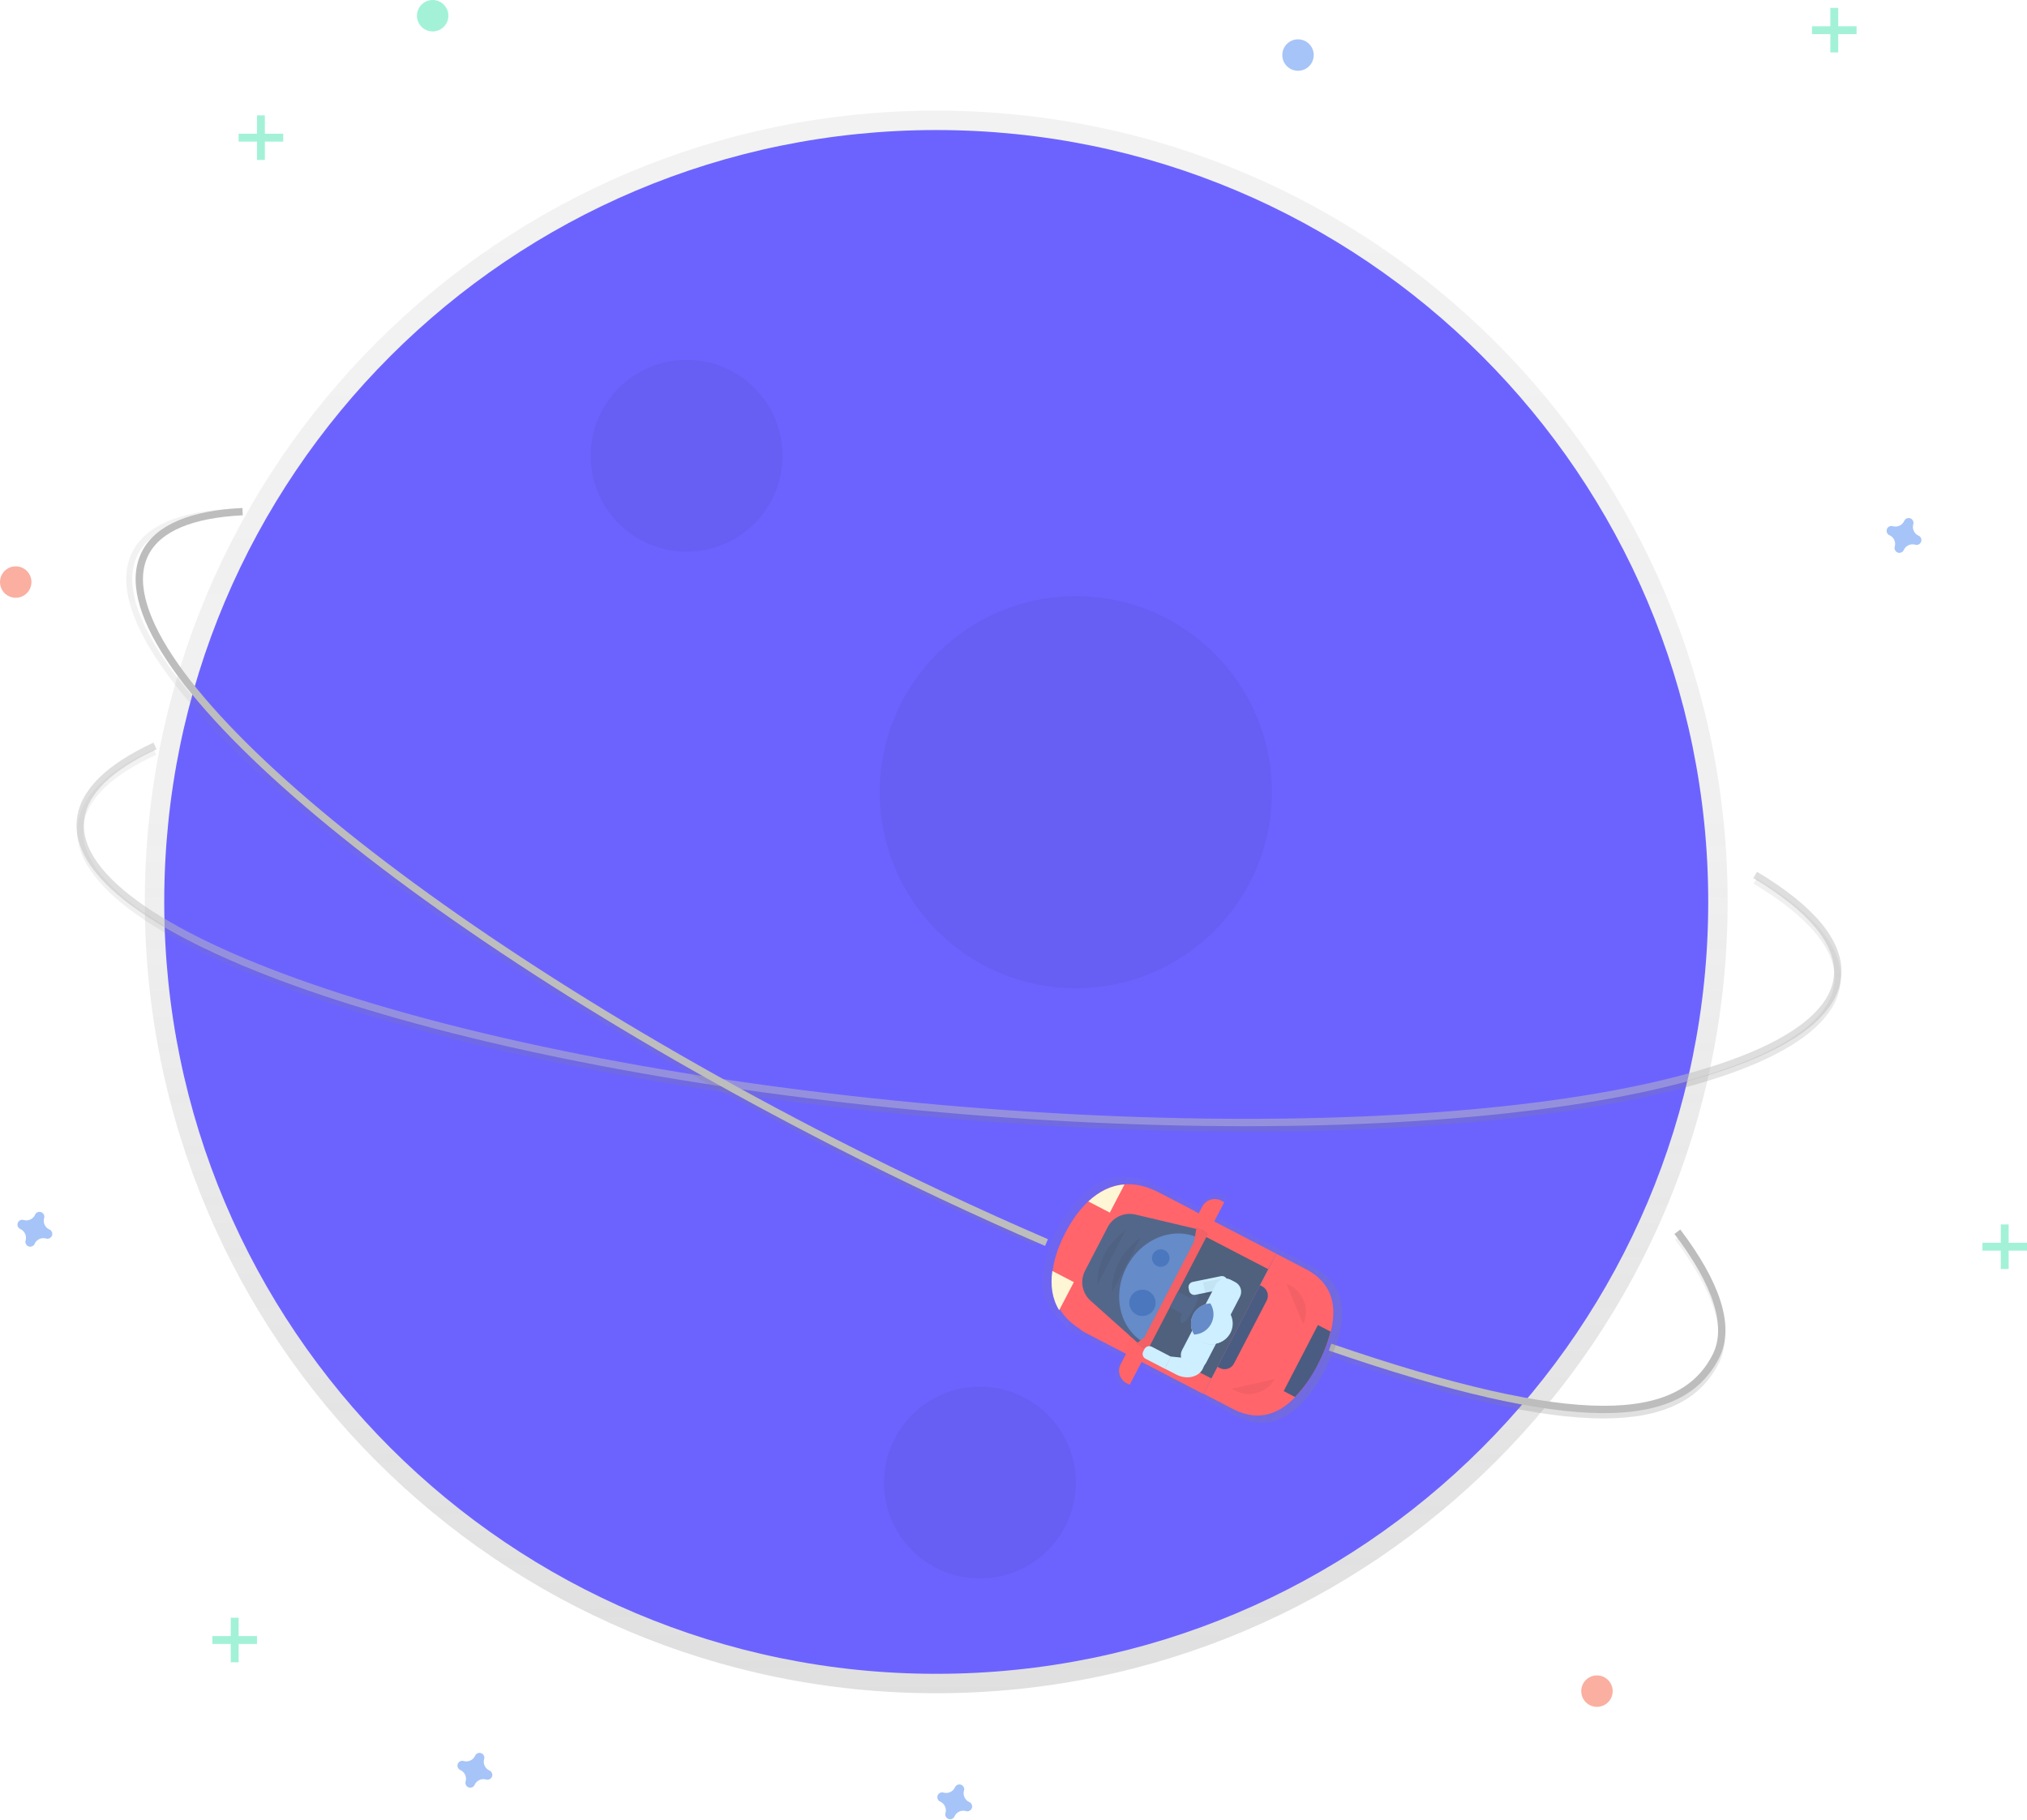
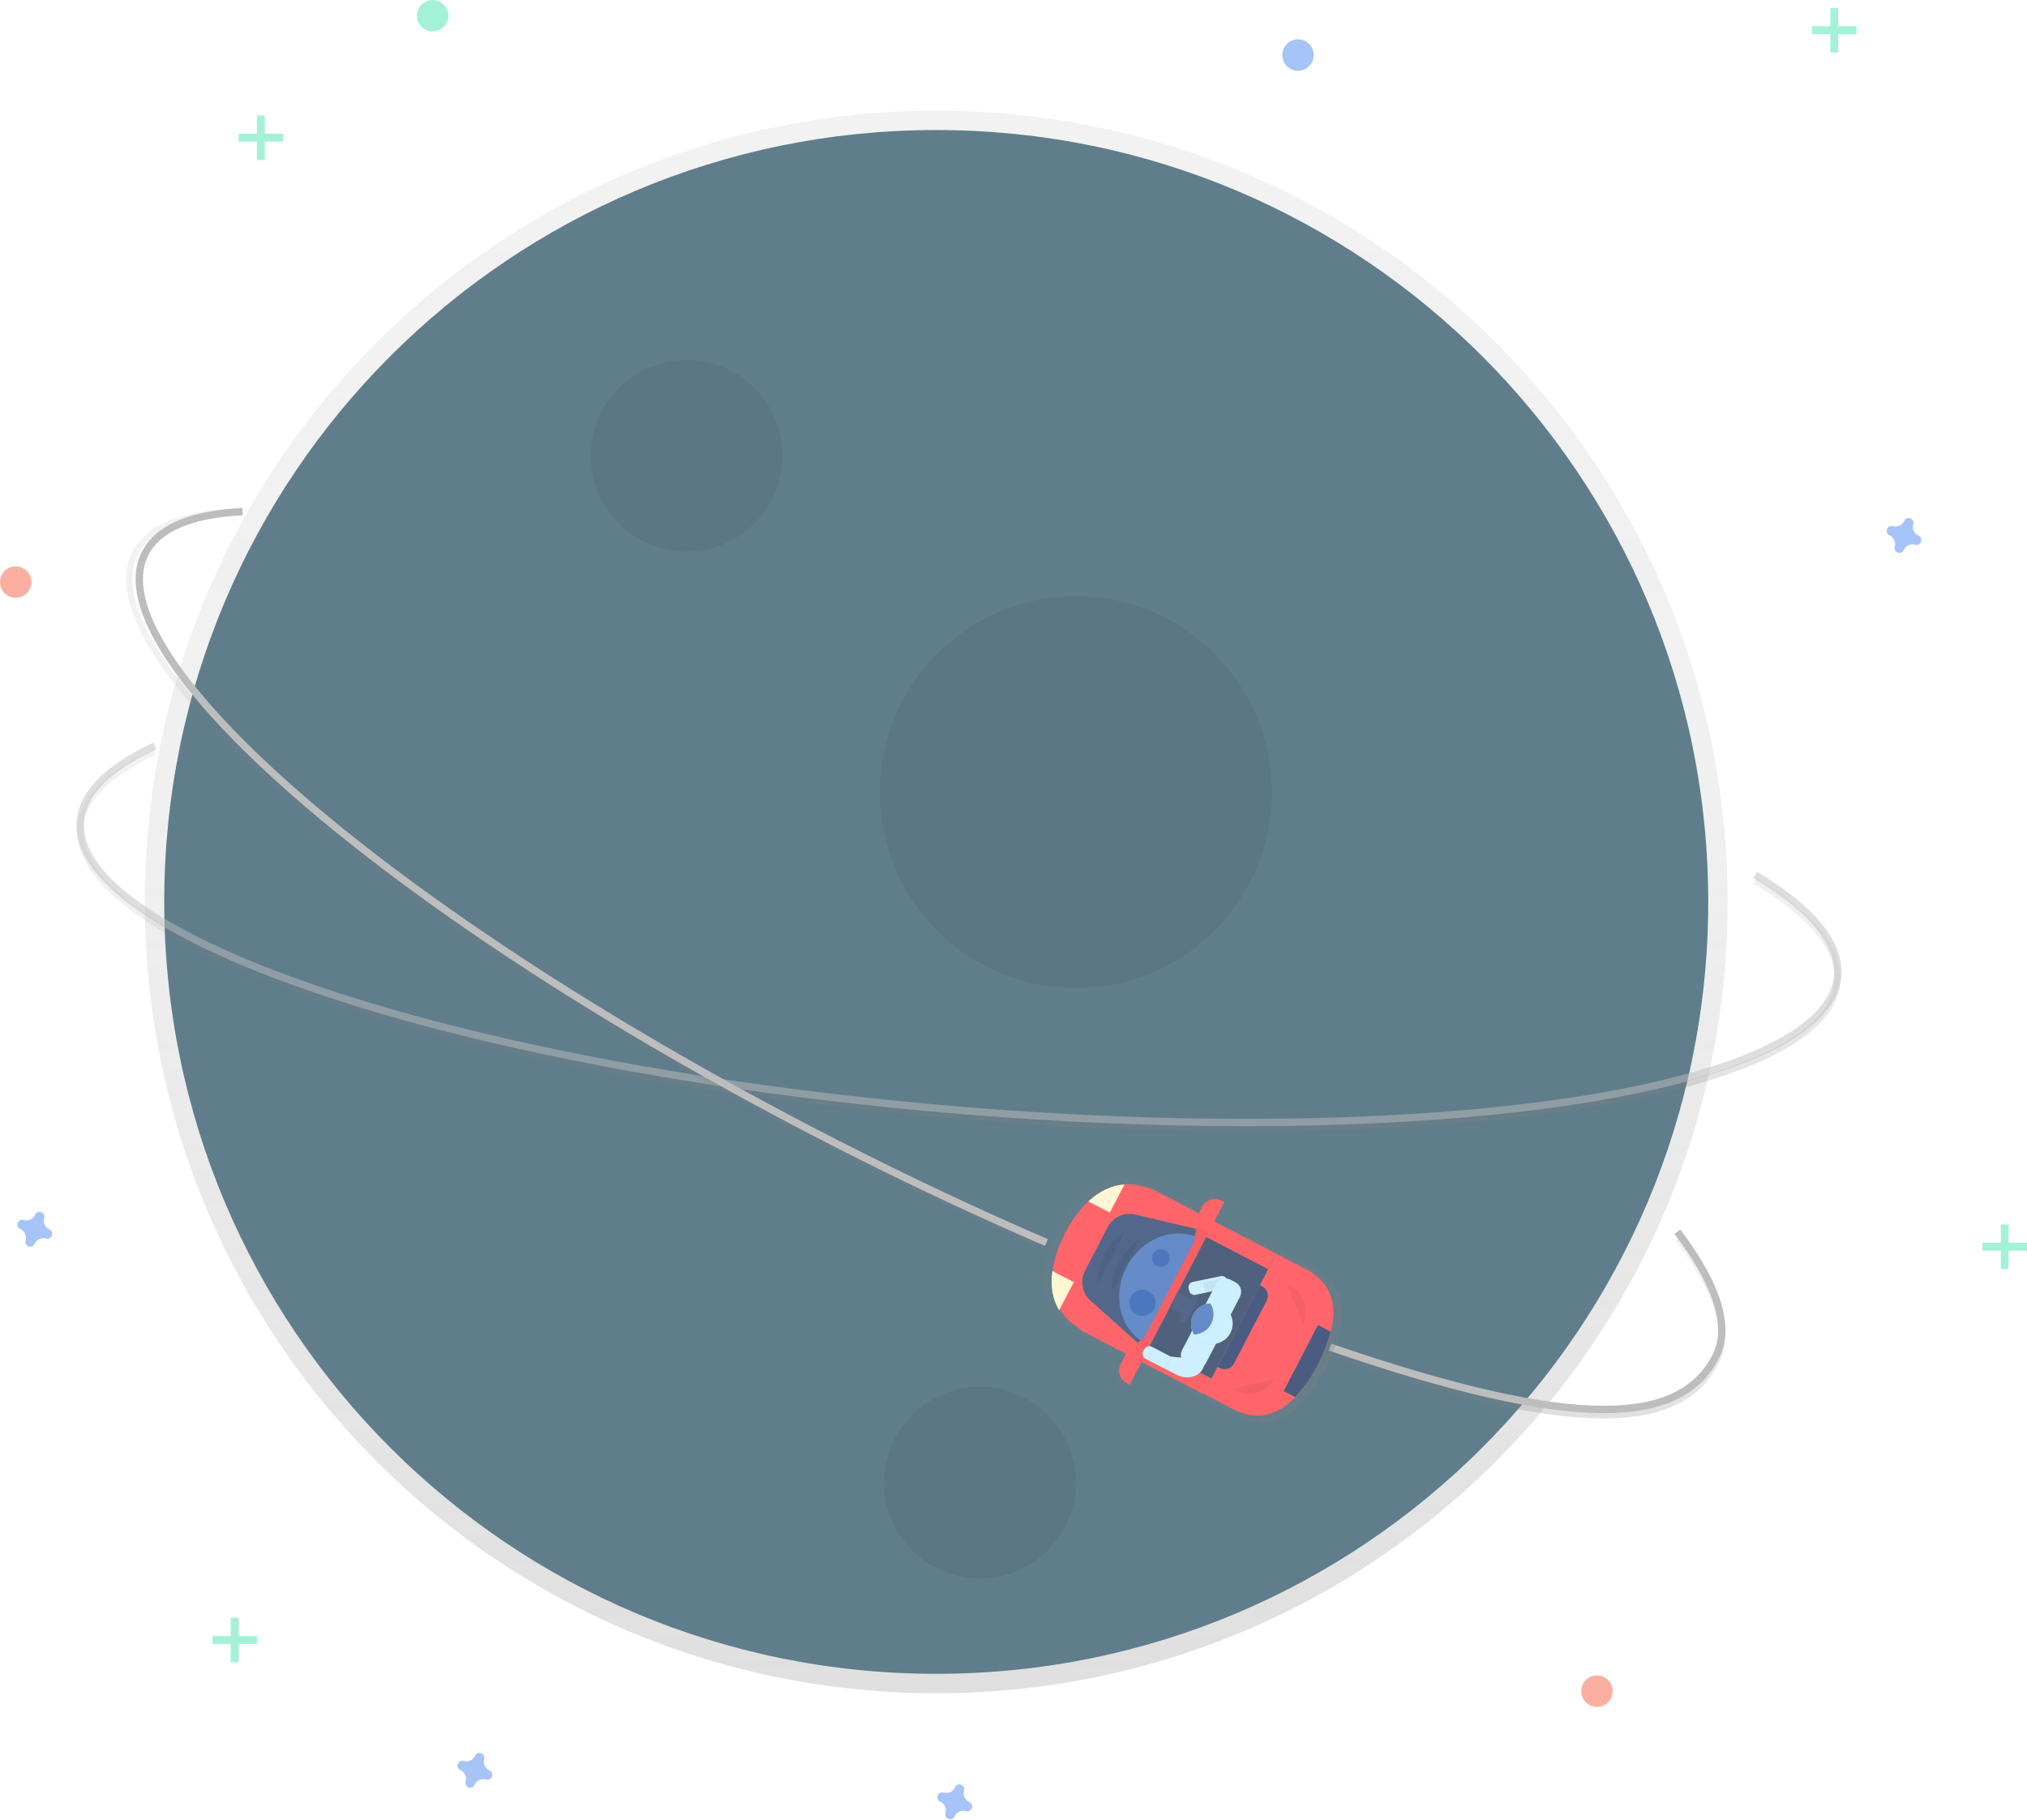
<svg xmlns="http://www.w3.org/2000/svg" xmlns:xlink="http://www.w3.org/1999/xlink" id="8abbfe23-26e0-4ef7-83d7-6944c41cdadc" data-name="Layer 1" width="829" height="744.16" viewBox="0 0 829 744.16">
  <defs>
    <linearGradient id="8d3987ee-7da6-4397-b7c6-fc969519ed63" x1="382.9" y1="692.59" x2="382.9" y2="45.25" gradientUnits="userSpaceOnUse">
      <stop offset="0" stop-color="gray" stop-opacity="0.25" />
      <stop offset="0.54" stop-color="gray" stop-opacity="0.12" />
      <stop offset="1" stop-color="gray" stop-opacity="0.1" />
    </linearGradient>
    <linearGradient id="41a98616-cc8d-45ca-bf5b-bcdeacba7b4f" x1="577.21" y1="539.76" x2="577.21" y2="383.34" xlink:href="#8d3987ee-7da6-4397-b7c6-fc969519ed63" />
    <linearGradient id="cbeba5be-4290-4dae-bc1b-44a303762a01" x1="422.99" y1="586.26" x2="422.99" y2="284.95" xlink:href="#8d3987ee-7da6-4397-b7c6-fc969519ed63" />
    <linearGradient id="d7c56f50-4219-4953-bdbb-ce8107747d0c" x1="809.48" y1="657.06" x2="809.48" y2="582.42" xlink:href="#8d3987ee-7da6-4397-b7c6-fc969519ed63" />
    <linearGradient id="65800a0c-0f7d-440b-866d-d9a2d0291c31" x1="728.61" y1="677.75" x2="728.61" y2="553.95" gradientTransform="translate(-210.42 971.61) rotate(-62.55)" xlink:href="#8d3987ee-7da6-4397-b7c6-fc969519ed63" />
  </defs>
  <circle cx="382.9" cy="368.92" r="323.67" fill="url(#8d3987ee-7da6-4397-b7c6-fc969519ed63)" />
-   <circle cx="382.9" cy="368.92" r="315.73" fill="#6c63ff" />
+   <circle cx="382.9" cy="368.92" r="315.73" fill="#607d8b" />
  <circle cx="280.81" cy="186.43" r="39.22" opacity="0.05" />
  <circle cx="400.77" cy="606.43" r="39.22" opacity="0.05" />
  <circle cx="439.99" cy="324.03" r="80.19" opacity="0.05" />
  <path d="M694.73,539.76c-39.72,0-82-1.9-125.22-5.72-96.07-8.48-185.62-25.41-252.14-47.66-67-22.43-102.8-47.77-100.72-71.35,1.05-11.94,11.57-22.6,31.25-31.68l1,2.25c-18.82,8.68-28.85,18.65-29.82,29.65s7.35,22.84,24.75,34.82c17.1,11.77,42.09,23.19,74.29,34,66.35,22.2,155.69,39.08,251.58,47.54s186.81,7.49,256-2.74c33.58-5,60.19-11.84,79.09-20.43,19.24-8.74,29.49-18.82,30.47-29.95,1.12-12.67-10.33-26.56-33.1-40.16l1.27-2.13c24,14.33,35.53,28.63,34.3,42.51-2.08,23.59-41.74,42.27-111.66,52.6C788,536.92,743.23,539.75,694.73,539.76Z" transform="translate(-185 -76.87)" fill="url(#41a98616-cc8d-45ca-bf5b-bcdeacba7b4f)" />
  <path d="M902.83,434.76c22.71,13.57,34.91,27.67,33.7,41.33-4.19,47.47-168.46,71.75-366.91,54.23s-355.93-70.2-351.74-117.67c1-11.73,11.85-22,30.53-30.66" transform="translate(-185 -76.87)" fill="none" stroke="#bdbdbd" stroke-miterlimit="10" stroke-width="3" opacity="0.5" />
  <path d="M608.39,586.26c-28.62-12.34-57.83-26.11-86.81-40.94-85.87-43.92-162.52-93.21-215.83-138.81-53.72-45.94-77.36-82.85-66.58-103.94,5.46-10.68,19.21-16.61,40.85-17.64l.12,2.47c-20.7,1-33.74,6.46-38.77,16.29s-1.76,23.93,9.88,41.56c11.43,17.32,30.31,37.3,56.11,59.36C360.52,450.11,437,499.29,522.7,543.12c28.94,14.8,58.09,28.55,86.67,40.87Z" transform="translate(-185 -76.87)" fill="url(#cbeba5be-4290-4dae-bc1b-44a303762a01)" />
  <path d="M613,585.12c-28.09-12.11-57.19-25.79-86.74-40.9C348.89,453.51,222.7,345.57,244.4,303.15c5.36-10.48,19.25-16,39.81-17" transform="translate(-185 -76.87)" fill="none" stroke="#bdbdbd" stroke-miterlimit="10" stroke-width="3" />
  <path d="M840.73,657.06c-26,0-62.67-8.5-112.17-25.56l.81-2.34c94.46,32.54,141.19,33.86,156.25,4.41,5.79-11.32.39-28.49-15.61-49.65l2-1.49c16.86,22.28,22.19,39.87,15.84,52.27C880.2,649.59,865.12,657.05,840.73,657.06Z" transform="translate(-185 -76.87)" fill="url(#d7c56f50-4219-4953-bdbb-ce8107747d0c)" />
  <path d="M871,580.69c16,21.1,22,38.75,15.73,51-14.39,28.13-56.6,31-157.76-3.8" transform="translate(-185 -76.87)" fill="none" stroke="#bdbdbd" stroke-miterlimit="10" stroke-width="3" />
  <g opacity="0.5">
    <rect x="94.38" y="661.7" width="3.22" height="18.23" fill="#47e6b1" />
    <rect x="279.38" y="738.56" width="3.22" height="18.23" transform="translate(843.66 389.83) rotate(90)" fill="#47e6b1" />
  </g>
  <g opacity="0.5">
    <rect x="748.57" y="3.22" width="3.22" height="18.23" fill="#47e6b1" />
    <rect x="933.57" y="80.08" width="3.22" height="18.23" transform="translate(839.37 -922.84) rotate(90)" fill="#47e6b1" />
  </g>
  <g opacity="0.5">
    <rect x="818.28" y="500.83" width="3.22" height="18.23" fill="#47e6b1" />
    <rect x="1003.28" y="577.7" width="3.22" height="18.23" transform="translate(1406.7 -494.94) rotate(90)" fill="#47e6b1" />
  </g>
  <g opacity="0.5">
    <rect x="105.1" y="47.19" width="3.22" height="18.23" fill="#47e6b1" />
    <rect x="290.1" y="124.05" width="3.22" height="18.23" transform="translate(239.88 -235.4) rotate(90)" fill="#47e6b1" />
  </g>
  <path d="M385.22,801.09a3.94,3.94,0,0,1-2.2-4.76,1.89,1.89,0,0,0,.09-.44h0a2,2,0,0,0-3.55-1.31h0a1.89,1.89,0,0,0-.22.39,3.94,3.94,0,0,1-4.76,2.2,1.89,1.89,0,0,0-.44-.09h0a2,2,0,0,0-1.31,3.55h0a1.89,1.89,0,0,0,.39.22,3.94,3.94,0,0,1,2.2,4.76,1.89,1.89,0,0,0-.09.44h0a2,2,0,0,0,3.55,1.31h0a1.89,1.89,0,0,0,.22-.39,3.94,3.94,0,0,1,4.76-2.2,1.89,1.89,0,0,0,.44.09h0a2,2,0,0,0,1.31-3.55h0A1.89,1.89,0,0,0,385.22,801.09Z" transform="translate(-185 -76.87)" fill="#4d8af0" opacity="0.5" />
  <path d="M581.47,814a3.94,3.94,0,0,1-2.2-4.76,1.89,1.89,0,0,0,.09-.44h0a2,2,0,0,0-3.55-1.31h0a1.89,1.89,0,0,0-.22.39,3.94,3.94,0,0,1-4.76,2.2,1.89,1.89,0,0,0-.44-.09h0a2,2,0,0,0-1.31,3.55h0a1.89,1.89,0,0,0,.39.22,3.94,3.94,0,0,1,2.2,4.76,1.89,1.89,0,0,0-.09.44h0a2,2,0,0,0,3.55,1.31h0a1.89,1.89,0,0,0,.22-.39,3.94,3.94,0,0,1,4.76-2.2,1.89,1.89,0,0,0,.44.09h0a2,2,0,0,0,1.31-3.55h0A1.89,1.89,0,0,0,581.47,814Z" transform="translate(-185 -76.87)" fill="#4d8af0" opacity="0.5" />
  <path d="M969.7,296a3.94,3.94,0,0,1-2.2-4.76,1.89,1.89,0,0,0,.09-.44h0a2,2,0,0,0-3.55-1.31h0a1.89,1.89,0,0,0-.22.39,3.94,3.94,0,0,1-4.76,2.2,1.89,1.89,0,0,0-.44-.09h0a2,2,0,0,0-1.31,3.55h0a1.89,1.89,0,0,0,.39.22,3.94,3.94,0,0,1,2.2,4.76,1.89,1.89,0,0,0-.09.44h0a2,2,0,0,0,3.55,1.31h0a1.89,1.89,0,0,0,.22-.39,3.94,3.94,0,0,1,4.76-2.2,1.89,1.89,0,0,0,.44.09h0a2,2,0,0,0,1.31-3.55h0A1.89,1.89,0,0,0,969.7,296Z" transform="translate(-185 -76.87)" fill="#4d8af0" opacity="0.5" />
  <path d="M205.26,579.8a3.94,3.94,0,0,1-2.2-4.76,1.89,1.89,0,0,0,.09-.44h0a2,2,0,0,0-3.55-1.31h0a1.89,1.89,0,0,0-.22.39,3.94,3.94,0,0,1-4.76,2.2,1.89,1.89,0,0,0-.44-.09h0a2,2,0,0,0-1.31,3.55h0a1.89,1.89,0,0,0,.39.22,3.94,3.94,0,0,1,2.2,4.76,1.89,1.89,0,0,0-.09.44h0a2,2,0,0,0,3.55,1.31h0a1.89,1.89,0,0,0,.22-.39,3.94,3.94,0,0,1,4.76-2.2,1.89,1.89,0,0,0,.44.09h0a2,2,0,0,0,1.31-3.55h0A1.89,1.89,0,0,0,205.26,579.8Z" transform="translate(-185 -76.87)" fill="#4d8af0" opacity="0.5" />
  <circle cx="6.43" cy="238.08" r="6.43" fill="#f55f44" opacity="0.5" />
  <circle cx="530.86" cy="22.52" r="6.43" fill="#4d8af0" opacity="0.5" />
  <circle cx="176.95" cy="6.43" r="6.43" fill="#47e6b1" opacity="0.5" />
  <circle cx="653.12" cy="691.73" r="6.43" fill="#f55f44" opacity="0.5" />
  <path d="M686.59,566.15a7.62,7.62,0,0,0-10.27,3.25l-.78,1.5-1.78-.93-15.91-8.26-3.46-1.8a3,3,0,0,0-1.57-.33c-15.23-5-27.45,4.63-35.33,19.8h0A49.7,49.7,0,0,0,612,596.06l-.18-.09c-.88,6.25-.06,12.11,3,17.07l.26-.51a24.56,24.56,0,0,0,5.82,6.56,2.32,2.32,0,0,0,1.19,1.52l21.78,11.31-1.66,3.19a7.62,7.62,0,0,0,3.25,10.27h0l5.17-10,26.86,13.95,1.76-3.38,1.76-3.38,2.63-5.07.09,0-6.1,11.74L690.48,656c15.64,8.12,27.59-2.31,36.27-18.47l0-.09.53-1,0,0h0l0-.09h0l0,0,.45-.89,0,0c8.3-16.45,10-32.21-5.72-40.36L709.2,588.5l-7.07,13.62-.09,0,3.61-6.95,1.66-3.19,1.85-3.57L682.3,574.41l4.29-8.26Zm-41,58.08.08.07-.09,0Z" transform="translate(-185 -76.87)" fill="url(#65800a0c-0f7d-440b-866d-d9a2d0291c31)" />
  <rect x="650.61" y="597.43" width="57.32" height="28.66" transform="translate(-361.71 855.76) rotate(-62.55)" fill="#4f617d" />
  <path d="M724,634.88l0-.09c-8.21,15.8-19.62,26.25-34.67,18.44l-12.11-6.29L707,589.71,719.1,596C734.15,603.82,732.21,619.08,724,634.88Z" transform="translate(-185 -76.87)" fill="#ff656a" />
  <path d="M724,634.79l0,0,0,0Z" transform="translate(-185 -76.87)" fill="#4a5c81" />
  <path d="M714.65,648.3A55.65,55.65,0,0,0,724,634.84a59.11,59.11,0,0,0,5.17-13.29L724,618.86l-14,27Z" transform="translate(-185 -76.87)" fill="#4a5c81" />
  <path d="M675.15,617.71h37.62a0,0,0,0,1,0,0v1.05a4.32,4.32,0,0,1-4.32,4.32h-29a4.32,4.32,0,0,1-4.32-4.32v-1.05A0,0,0,0,1,675.15,617.71Z" transform="translate(-361.46 873.45) rotate(-62.55)" fill="#4a5c81" />
  <path d="M653.93,599.31h1.4a0,0,0,0,1,0,0v60.9a0,0,0,0,1,0,0h-7.16a0,0,0,0,1,0,0V605.08A5.76,5.76,0,0,1,653.93,599.31Z" transform="translate(-392.52 841.05) rotate(-62.55)" fill="#ff6469" />
  <path d="M674.68,548.27h1.4a5.76,5.76,0,0,1,5.76,5.76v55.14a0,0,0,0,1,0,0h-7.16a0,0,0,0,1,0,0v-60.9A0,0,0,0,1,674.68,548.27Z" transform="translate(-332.93 837.05) rotate(-62.55)" fill="#ff6469" />
  <path d="M673.65,572.28l-29.72,57.23-15-7.77c-16.53-8.59-16.44-24.81-8.24-40.61h0c8.21-15.8,21.43-25.2,38-16.62Z" transform="translate(-185 -76.87)" fill="#ff656a" />
  <path d="M618.18,612.8l6-11.5-8.79-4.56C614.53,602.62,615.31,608.13,618.18,612.8Z" transform="translate(-185 -76.87)" fill="#fff6d5" />
  <path d="M644.89,561.37l-6,11.5-8.79-4.56C634.47,564.24,639.42,561.7,644.89,561.37Z" transform="translate(-185 -76.87)" fill="#fff6d5" />
  <path d="M646.69,633.22h5a0,0,0,0,1,0,0v7.16a0,0,0,0,1,0,0H640.93a0,0,0,0,1,0,0V639A5.76,5.76,0,0,1,646.69,633.22Z" transform="translate(-401.71 840) rotate(-62.55)" fill="#ff6469" />
  <path d="M674.69,568.22h10.75a0,0,0,0,1,0,0v7.16a0,0,0,0,1,0,0h-5a5.76,5.76,0,0,1-5.76-5.76v-1.4A0,0,0,0,1,674.69,568.22Z" transform="translate(1315.95 154.96) rotate(117.45)" fill="#ff6469" />
  <path d="M677.44,580.31l-24.86,47.87L631,608.88a10.15,10.15,0,0,1-2.24-12.24L638,578.86a10.15,10.15,0,0,1,11.35-5.2Z" transform="translate(-185 -76.87)" fill="#53678b" />
  <path d="M653.67,626.5c-10.54-5.47-14.09-19.51-7.93-31.37s19.69-17,30.22-11.55" transform="translate(-185 -76.87)" fill="#658bc8" />
  <polygon points="494.16 504.45 469.39 552.14 464.62 549.66 467.98 547.08 488.33 507.91 489.39 501.97 494.16 504.45" fill="#ff656a" />
  <polygon points="494.16 504.45 469.39 552.14 464.62 549.66 467.98 547.08 488.33 507.91 489.39 501.97 494.16 504.45" opacity="0.05" />
  <rect x="664.63" y="606.36" width="7.16" height="7.16" transform="translate(-366.06 844.97) rotate(-62.55)" fill="#53678b" />
  <ellipse cx="671.4" cy="611.6" rx="7.16" ry="1.79" transform="translate(-365.81 848.68) rotate(-62.55)" fill="#53678b" />
  <path d="M688.86,644.9A12.27,12.27,0,0,0,706.33,641" transform="translate(-185 -76.87)" opacity="0.05" />
  <path d="M711.16,602A12.27,12.27,0,0,1,718,618.52" transform="translate(-185 -76.87)" opacity="0.05" />
  <path d="M633.89,602.21s-1.41-12.84,11.56-22.25" transform="translate(-185 -76.87)" opacity="0.05" />
  <path d="M639.89,605.33s-1.41-12.84,11.56-22.25" transform="translate(-185 -76.87)" opacity="0.05" />
  <circle cx="652.2" cy="609.7" r="5.37" transform="translate(-374.48 830.62) rotate(-62.55)" fill="#4a77be" />
  <circle cx="659.69" cy="591.39" r="3.58" transform="translate(-354.19 827.4) rotate(-62.55)" fill="#4a77be" />
  <path d="M679.67,595.44h1.05a2.16,2.16,0,0,1,2.16,2.16v11.75a2.21,2.21,0,0,1-2.21,2.21h-3.17a0,0,0,0,1,0,0v-14A2.16,2.16,0,0,1,679.67,595.44Z" transform="matrix(-0.2, -0.98, 0.98, -0.2, 38.73, 1313.09)" fill="#cdefff" />
  <path d="M680.15,597.59h5.37a0,0,0,0,1,0,0V604a4.32,4.32,0,0,1-4.32,4.32h-1.05a0,0,0,0,1,0,0V597.59A0,0,0,0,1,680.15,597.59Z" transform="translate(42.41 1315.03) rotate(-101.45)" opacity="0.05" />
  <path d="M672,623.88h9.39a0,0,0,0,1,0,0V635a0,0,0,0,1,0,0H672a4.45,4.45,0,0,1-4.45-4.45v-2.17A4.45,4.45,0,0,1,672,623.88Z" transform="translate(-379.98 861) rotate(-62.55)" fill="#cdefff" />
  <path d="M678.53,633.27l-1.79,3.83c-1.94,3.22-6.64,4.1-10.69,2l-4.7-2.44,2.55-4.92Z" transform="translate(-185 -76.87)" fill="#cdefff" />
  <path d="M657.16,626.1h1.08a2.23,2.23,0,0,1,2.23,2.23v8.85a0,0,0,0,1,0,0h-5.54a0,0,0,0,1,0,0v-8.85A2.23,2.23,0,0,1,657.16,626.1Z" transform="translate(-390.98 847.33) rotate(-62.55)" fill="#cdefff" />
  <path d="M676.92,626a8.27,8.27,0,0,0,5.3.8l.26-.51-9.6-5A8.28,8.28,0,0,0,676.92,626Z" transform="translate(-185 -76.87)" opacity="0.05" />
  <path d="M683.62,601.49H693a0,0,0,0,1,0,0v11.08a0,0,0,0,1,0,0h-9.39a4.45,4.45,0,0,1-4.45-4.45v-2.17a4.45,4.45,0,0,1,4.45-4.45Z" transform="translate(1356.01 201.07) rotate(117.45)" fill="#cdefff" />
  <path d="M684.72,611a8.27,8.27,0,0,1,3.71,3.88l-.26.51-9.6-5A8.28,8.28,0,0,1,684.72,611Z" transform="translate(-185 -76.87)" opacity="0.05" />
  <circle cx="680.82" cy="618.16" r="8.31" transform="translate(-366.56 860.59) rotate(-62.55)" fill="#cdefff" />
  <circle cx="680.41" cy="618.29" r="8.31" transform="translate(-366.9 860.29) rotate(-62.55)" fill="#cdefff" />
  <path d="M673,614.46a8.3,8.3,0,0,0,.37,8.3A8.31,8.31,0,0,0,680,610,8.3,8.3,0,0,0,673,614.46Z" transform="translate(-185 -76.87)" fill="#658bc8" />
</svg>
